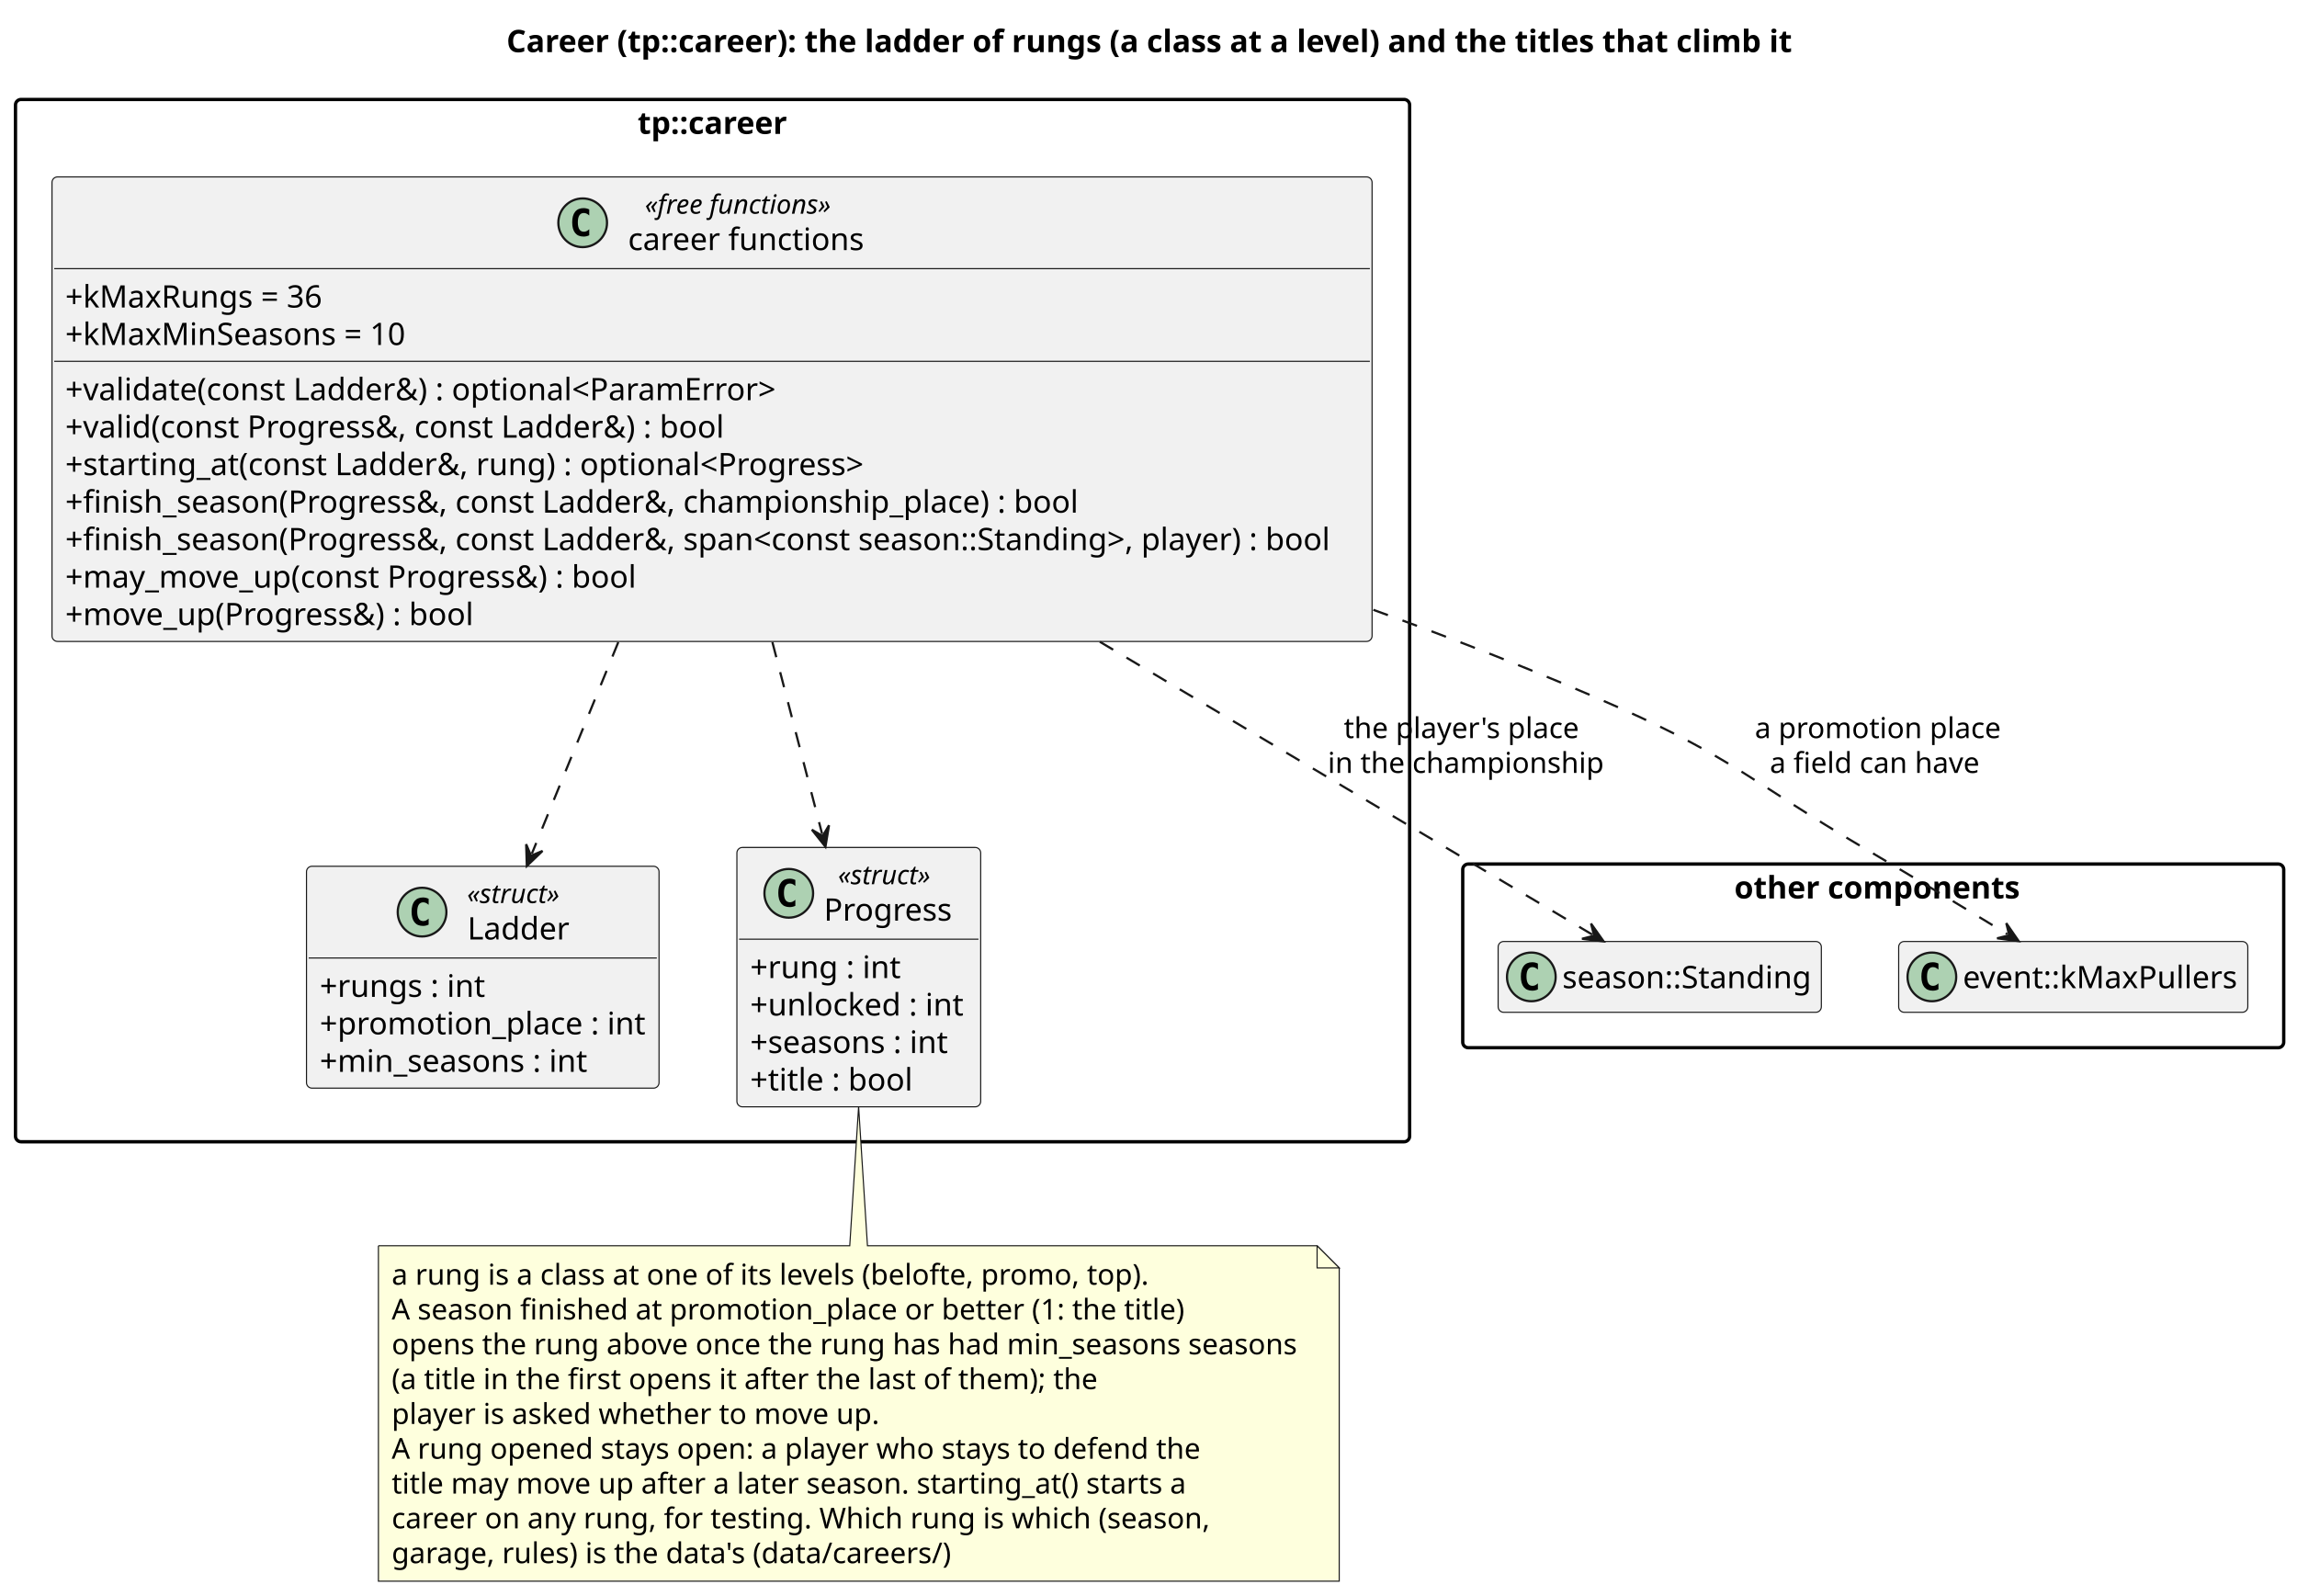
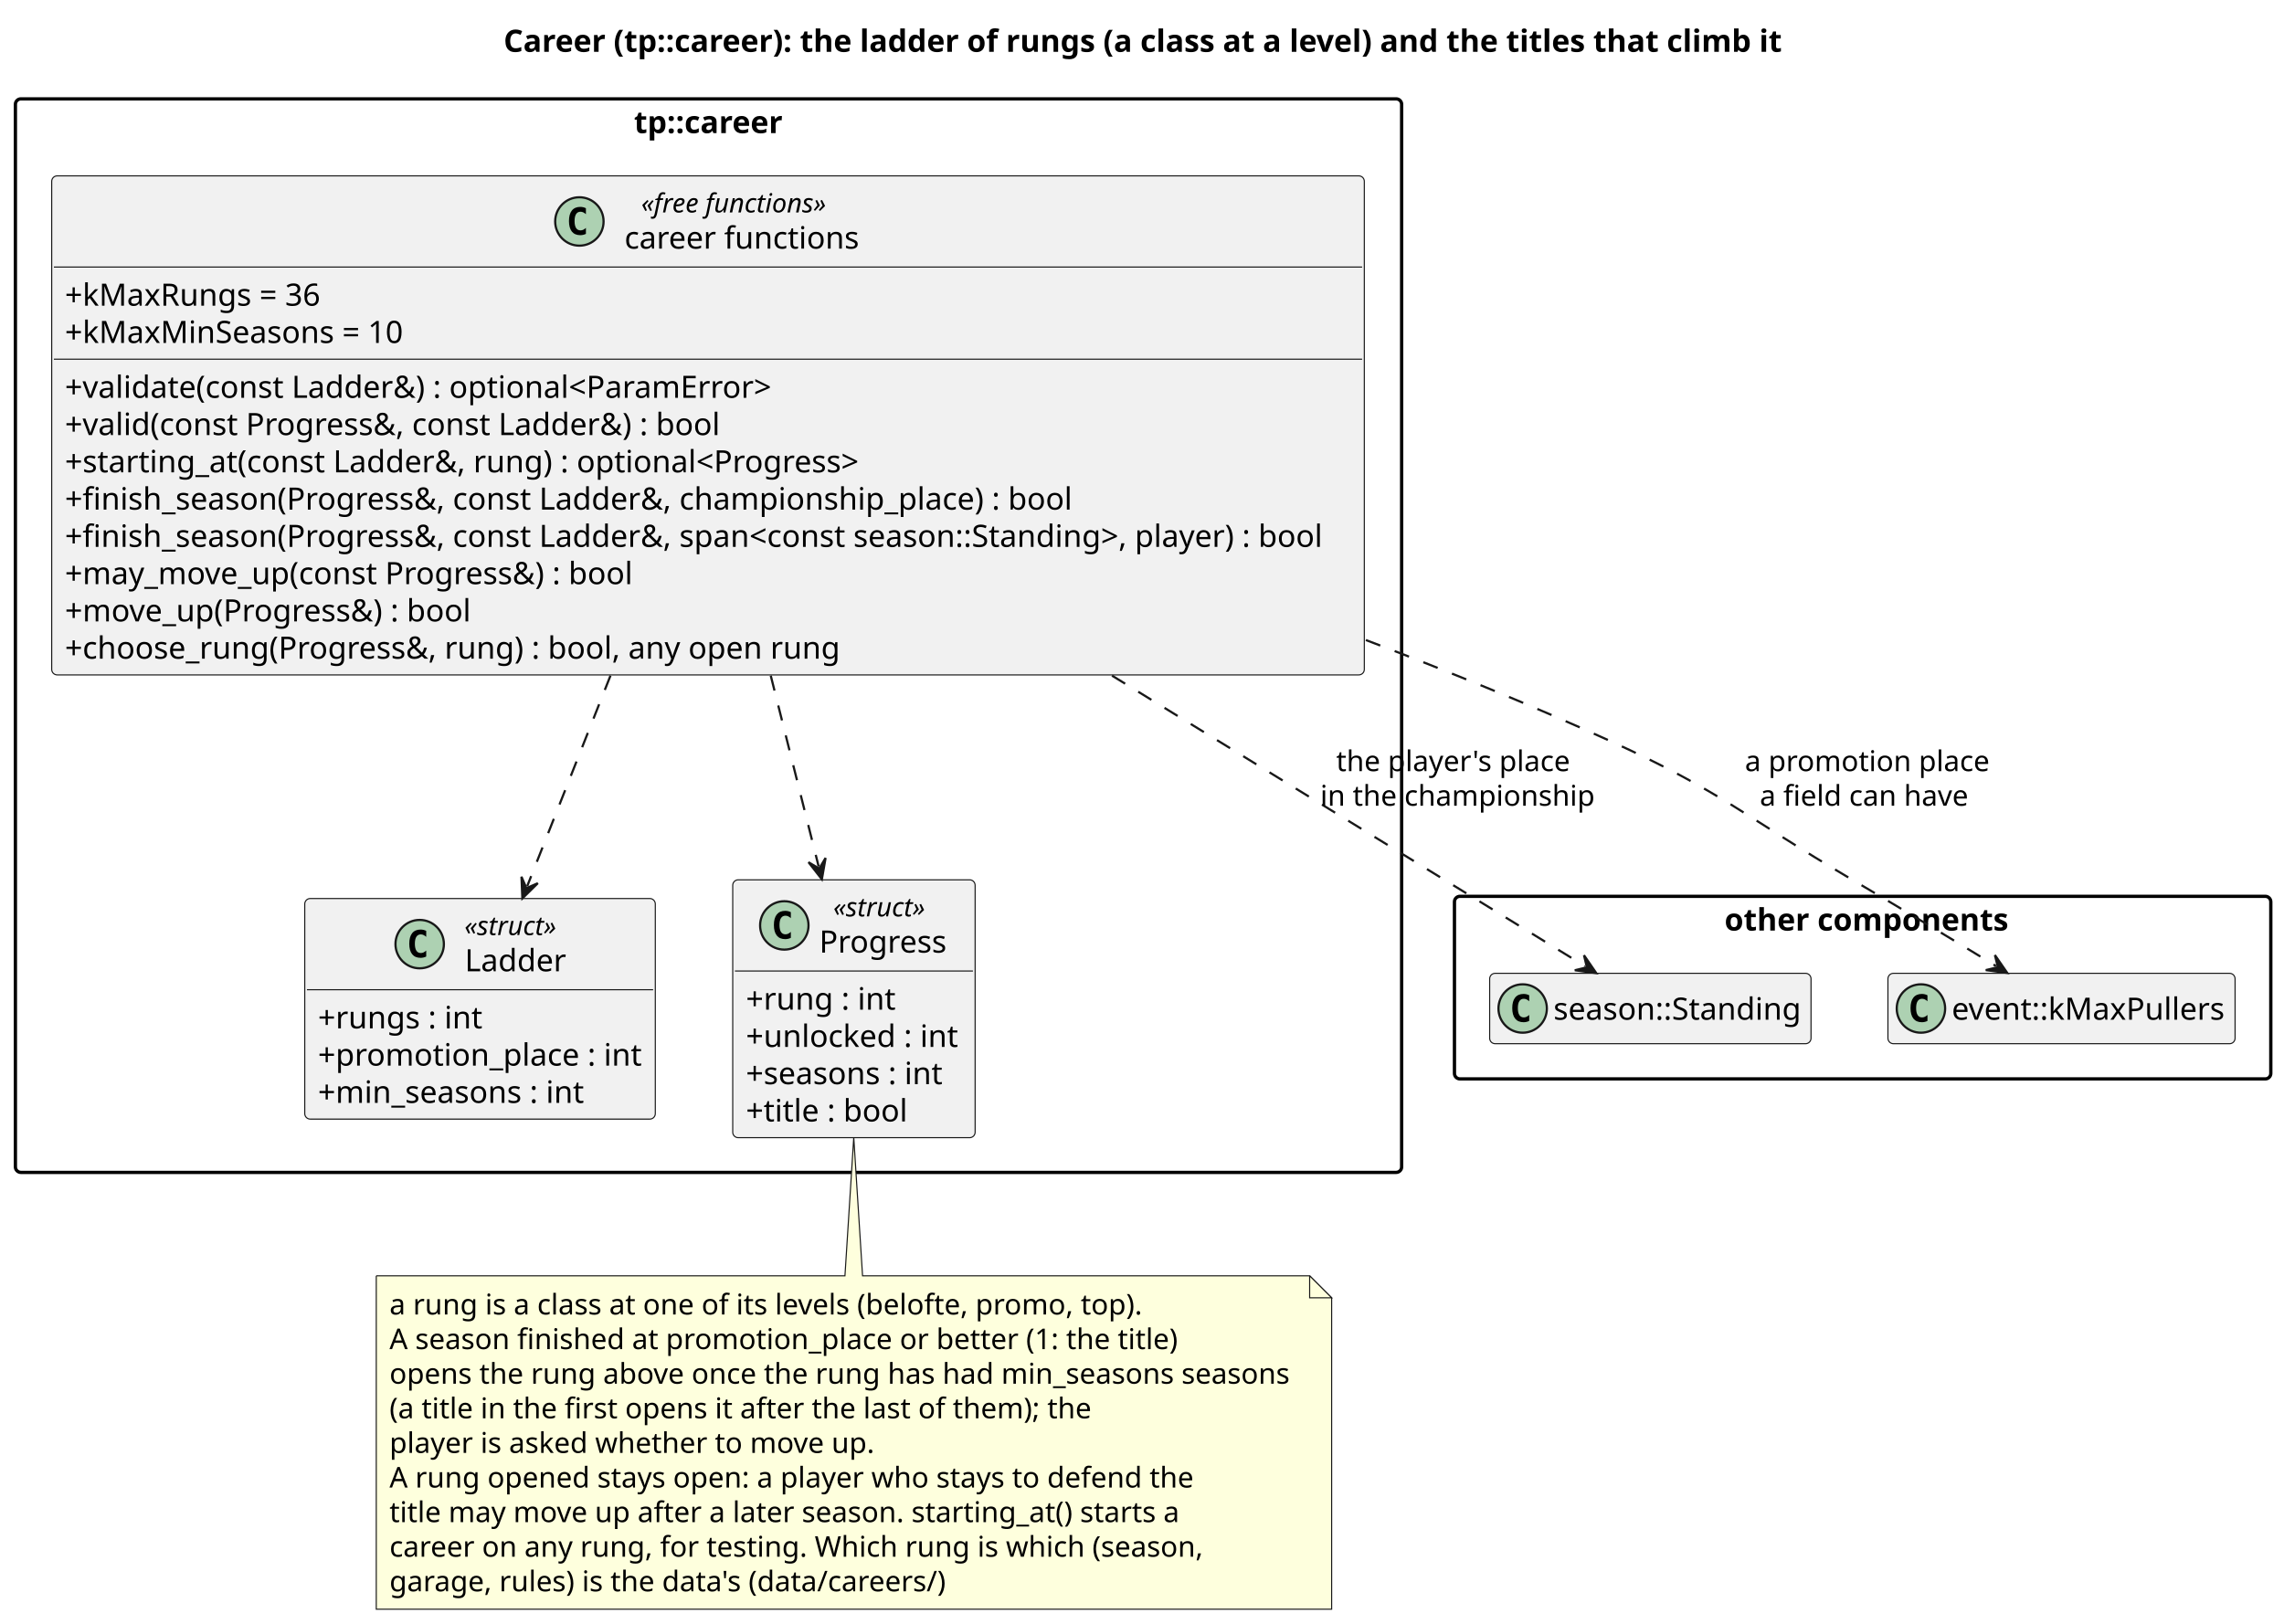
- <svg xmlns="http://www.w3.org/2000/svg" contentStyleType="text/css" height="721px" preserveAspectRatio="none" style="width:1038px;height:721px;background:#FFFFFF;" version="1.1" viewBox="0 0 1038 721" width="1038px" zoomAndPan="magnify">
+ <svg xmlns="http://www.w3.org/2000/svg" contentStyleType="text/css" height="738px" preserveAspectRatio="none" style="width:1038px;height:738px;background:#FFFFFF;" version="1.1" viewBox="0 0 1038 738" width="1038px" zoomAndPan="magnify">
  <defs />
  <g>
    <text fill="#000000" font-family="sans-serif" font-size="14" font-weight="bold" lengthAdjust="spacing" textLength="566.255" x="228.873" y="23.562">Career (tp::career): the ladder of rungs (a class at a level) and the titles that climb it</text>
    <g id="cluster_other components">
-       <rect fill="none" height="83" rx="2.5" ry="2.5" style="stroke:#000000;stroke-width:1.5;" width="371" x="661" y="390.44" />
-       <text fill="#000000" font-family="sans-serif" font-size="14" font-weight="bold" lengthAdjust="spacing" textLength="125.535" x="783.732" y="406.002">other components</text>
+       <rect fill="none" height="83" rx="2.5" ry="2.5" style="stroke:#000000;stroke-width:1.5;" width="371" x="661" y="407.44" />
+       <text fill="#000000" font-family="sans-serif" font-size="14" font-weight="bold" lengthAdjust="spacing" textLength="125.535" x="783.732" y="423.002">other components</text>
    </g>
    <g id="cluster_tp::career">
-       <rect fill="none" height="471" rx="2.5" ry="2.5" style="stroke:#000000;stroke-width:1.5;" width="630" x="7" y="44.94" />
+       <rect fill="none" height="488" rx="2.5" ry="2.5" style="stroke:#000000;stroke-width:1.5;" width="630" x="7" y="44.94" />
      <text fill="#000000" font-family="sans-serif" font-size="14" font-weight="bold" lengthAdjust="spacing" textLength="67.751" x="288.125" y="60.502">tp::career</text>
    </g>
    <g id="elem_SeasonStanding">
-       <rect codeLine="7" fill="#F1F1F1" height="32" id="SeasonStanding" rx="2.5" ry="2.5" style="stroke:#181818;stroke-width:0.5;" width="146.051" x="677" y="425.44" />
-       <ellipse cx="692" cy="441.44" fill="#ADD1B2" rx="11" ry="11" style="stroke:#181818;stroke-width:1.0;" />
-       <path d="M694.969,447.08 Q694.391,447.377 693.75,447.518 Q693.109,447.674 692.406,447.674 Q689.906,447.674 688.578,446.033 Q687.266,444.377 687.266,441.252 Q687.266,438.127 688.578,436.471 Q689.906,434.815 692.406,434.815 Q693.109,434.815 693.75,434.971 Q694.406,435.127 694.969,435.424 L694.969,438.143 Q694.344,437.565 693.75,437.299 Q693.156,437.018 692.531,437.018 Q691.188,437.018 690.5,438.096 Q689.812,439.158 689.812,441.252 Q689.812,443.346 690.5,444.424 Q691.188,445.486 692.531,445.486 Q693.156,445.486 693.75,445.221 Q694.344,444.94 694.969,444.361 L694.969,447.08 Z " fill="#000000" />
-       <text fill="#000000" font-family="sans-serif" font-size="14" lengthAdjust="spacing" textLength="114.051" x="706" y="446.532">season::Standing</text>
+       <rect codeLine="7" fill="#F1F1F1" height="32" id="SeasonStanding" rx="2.5" ry="2.5" style="stroke:#181818;stroke-width:0.5;" width="146.051" x="677" y="442.44" />
+       <ellipse cx="692" cy="458.44" fill="#ADD1B2" rx="11" ry="11" style="stroke:#181818;stroke-width:1.0;" />
+       <path d="M694.969,464.08 Q694.391,464.377 693.75,464.518 Q693.109,464.674 692.406,464.674 Q689.906,464.674 688.578,463.033 Q687.266,461.377 687.266,458.252 Q687.266,455.127 688.578,453.471 Q689.906,451.815 692.406,451.815 Q693.109,451.815 693.75,451.971 Q694.406,452.127 694.969,452.424 L694.969,455.143 Q694.344,454.565 693.75,454.299 Q693.156,454.018 692.531,454.018 Q691.188,454.018 690.5,455.096 Q689.812,456.158 689.812,458.252 Q689.812,460.346 690.5,461.424 Q691.188,462.486 692.531,462.486 Q693.156,462.486 693.75,462.221 Q694.344,461.94 694.969,461.361 L694.969,464.08 Z " fill="#000000" />
+       <text fill="#000000" font-family="sans-serif" font-size="14" lengthAdjust="spacing" textLength="114.051" x="706" y="463.532">season::Standing</text>
    </g>
    <g id="elem_MaxPullers">
-       <rect codeLine="8" fill="#F1F1F1" height="32" id="MaxPullers" rx="2.5" ry="2.5" style="stroke:#181818;stroke-width:0.5;" width="157.768" x="858" y="425.44" />
-       <ellipse cx="873" cy="441.44" fill="#ADD1B2" rx="11" ry="11" style="stroke:#181818;stroke-width:1.0;" />
-       <path d="M875.969,447.08 Q875.391,447.377 874.75,447.518 Q874.109,447.674 873.406,447.674 Q870.906,447.674 869.578,446.033 Q868.266,444.377 868.266,441.252 Q868.266,438.127 869.578,436.471 Q870.906,434.815 873.406,434.815 Q874.109,434.815 874.75,434.971 Q875.406,435.127 875.969,435.424 L875.969,438.143 Q875.344,437.565 874.75,437.299 Q874.156,437.018 873.531,437.018 Q872.188,437.018 871.5,438.096 Q870.812,439.158 870.812,441.252 Q870.812,443.346 871.5,444.424 Q872.188,445.486 873.531,445.486 Q874.156,445.486 874.75,445.221 Q875.344,444.94 875.969,444.361 L875.969,447.08 Z " fill="#000000" />
-       <text fill="#000000" font-family="sans-serif" font-size="14" lengthAdjust="spacing" textLength="125.768" x="887" y="446.532">event::kMaxPullers</text>
+       <rect codeLine="8" fill="#F1F1F1" height="32" id="MaxPullers" rx="2.5" ry="2.5" style="stroke:#181818;stroke-width:0.5;" width="157.768" x="858" y="442.44" />
+       <ellipse cx="873" cy="458.44" fill="#ADD1B2" rx="11" ry="11" style="stroke:#181818;stroke-width:1.0;" />
+       <path d="M875.969,464.08 Q875.391,464.377 874.75,464.518 Q874.109,464.674 873.406,464.674 Q870.906,464.674 869.578,463.033 Q868.266,461.377 868.266,458.252 Q868.266,455.127 869.578,453.471 Q870.906,451.815 873.406,451.815 Q874.109,451.815 874.75,451.971 Q875.406,452.127 875.969,452.424 L875.969,455.143 Q875.344,454.565 874.75,454.299 Q874.156,454.018 873.531,454.018 Q872.188,454.018 871.5,455.096 Q870.812,456.158 870.812,458.252 Q870.812,460.346 871.5,461.424 Q872.188,462.486 873.531,462.486 Q874.156,462.486 874.75,462.221 Q875.344,461.94 875.969,461.361 L875.969,464.08 Z " fill="#000000" />
+       <text fill="#000000" font-family="sans-serif" font-size="14" lengthAdjust="spacing" textLength="125.768" x="887" y="463.532">event::kMaxPullers</text>
    </g>
    <g id="elem_Ladder">
-       <rect codeLine="12" fill="#F1F1F1" height="100.277" id="Ladder" rx="2.5" ry="2.5" style="stroke:#181818;stroke-width:0.5;" width="159.315" x="138.5" y="391.44" />
-       <ellipse cx="190.73" cy="412.169" fill="#ADD1B2" rx="11" ry="11" style="stroke:#181818;stroke-width:1.0;" />
-       <path d="M193.699,417.81 Q193.121,418.106 192.48,418.247 Q191.839,418.403 191.136,418.403 Q188.636,418.403 187.308,416.763 Q185.996,415.106 185.996,411.981 Q185.996,408.856 187.308,407.2 Q188.636,405.544 191.136,405.544 Q191.839,405.544 192.48,405.7 Q193.136,405.856 193.699,406.153 L193.699,408.872 Q193.074,408.294 192.48,408.028 Q191.886,407.747 191.261,407.747 Q189.917,407.747 189.23,408.825 Q188.542,409.888 188.542,411.981 Q188.542,414.075 189.23,415.153 Q189.917,416.216 191.261,416.216 Q191.886,416.216 192.48,415.95 Q193.074,415.669 193.699,415.091 L193.699,417.81 Z " fill="#000000" />
-       <text fill="#000000" font-family="sans-serif" font-size="12" font-style="italic" lengthAdjust="spacing" textLength="46.676" x="211.069" y="408.065">«struct»</text>
-       <text fill="#000000" font-family="sans-serif" font-size="14" lengthAdjust="spacing" textLength="46.355" x="211.23" y="424.522">Ladder</text>
-       <line style="stroke:#181818;stroke-width:0.5;" x1="139.5" x2="296.815" y1="432.898" y2="432.898" />
-       <text fill="#000000" font-family="sans-serif" font-size="14" lengthAdjust="spacing" textLength="75.209" x="144.5" y="450.461">+rungs : int</text>
-       <text fill="#000000" font-family="sans-serif" font-size="14" lengthAdjust="spacing" textLength="147.315" x="144.5" y="467.4">+promotion_place : int</text>
-       <text fill="#000000" font-family="sans-serif" font-size="14" lengthAdjust="spacing" textLength="122.582" x="144.5" y="484.34">+min_seasons : int</text>
+       <rect codeLine="12" fill="#F1F1F1" height="100.277" id="Ladder" rx="2.5" ry="2.5" style="stroke:#181818;stroke-width:0.5;" width="159.315" x="138.5" y="408.44" />
+       <ellipse cx="190.73" cy="429.169" fill="#ADD1B2" rx="11" ry="11" style="stroke:#181818;stroke-width:1.0;" />
+       <path d="M193.699,434.81 Q193.121,435.106 192.48,435.247 Q191.839,435.403 191.136,435.403 Q188.636,435.403 187.308,433.763 Q185.996,432.106 185.996,428.981 Q185.996,425.856 187.308,424.2 Q188.636,422.544 191.136,422.544 Q191.839,422.544 192.48,422.7 Q193.136,422.856 193.699,423.153 L193.699,425.872 Q193.074,425.294 192.48,425.028 Q191.886,424.747 191.261,424.747 Q189.917,424.747 189.23,425.825 Q188.542,426.888 188.542,428.981 Q188.542,431.075 189.23,432.153 Q189.917,433.216 191.261,433.216 Q191.886,433.216 192.48,432.95 Q193.074,432.669 193.699,432.091 L193.699,434.81 Z " fill="#000000" />
+       <text fill="#000000" font-family="sans-serif" font-size="12" font-style="italic" lengthAdjust="spacing" textLength="46.676" x="211.069" y="425.065">«struct»</text>
+       <text fill="#000000" font-family="sans-serif" font-size="14" lengthAdjust="spacing" textLength="46.355" x="211.23" y="441.522">Ladder</text>
+       <line style="stroke:#181818;stroke-width:0.5;" x1="139.5" x2="296.815" y1="449.898" y2="449.898" />
+       <text fill="#000000" font-family="sans-serif" font-size="14" lengthAdjust="spacing" textLength="75.209" x="144.5" y="467.461">+rungs : int</text>
+       <text fill="#000000" font-family="sans-serif" font-size="14" lengthAdjust="spacing" textLength="147.315" x="144.5" y="484.4">+promotion_place : int</text>
+       <text fill="#000000" font-family="sans-serif" font-size="14" lengthAdjust="spacing" textLength="122.582" x="144.5" y="501.34">+min_seasons : int</text>
    </g>
    <g id="elem_Progress">
-       <rect codeLine="17" fill="#F1F1F1" height="117.217" id="Progress" rx="2.5" ry="2.5" style="stroke:#181818;stroke-width:0.5;" width="110.164" x="333" y="382.94" />
-       <ellipse cx="356.442" cy="403.669" fill="#ADD1B2" rx="11" ry="11" style="stroke:#181818;stroke-width:1.0;" />
-       <path d="M359.411,409.31 Q358.832,409.606 358.192,409.747 Q357.551,409.903 356.848,409.903 Q354.348,409.903 353.02,408.263 Q351.707,406.606 351.707,403.481 Q351.707,400.356 353.02,398.7 Q354.348,397.044 356.848,397.044 Q357.551,397.044 358.192,397.2 Q358.848,397.356 359.411,397.653 L359.411,400.372 Q358.786,399.794 358.192,399.528 Q357.598,399.247 356.973,399.247 Q355.629,399.247 354.942,400.325 Q354.254,401.388 354.254,403.481 Q354.254,405.575 354.942,406.653 Q355.629,407.716 356.973,407.716 Q357.598,407.716 358.192,407.45 Q358.786,407.169 359.411,406.591 L359.411,409.31 Z " fill="#000000" />
-       <text fill="#000000" font-family="sans-serif" font-size="12" font-style="italic" lengthAdjust="spacing" textLength="46.676" x="378.682" y="399.565">«struct»</text>
-       <text fill="#000000" font-family="sans-serif" font-size="14" lengthAdjust="spacing" textLength="59.404" x="372.318" y="416.022">Progress</text>
-       <line style="stroke:#181818;stroke-width:0.5;" x1="334" x2="442.164" y1="424.398" y2="424.398" />
-       <text fill="#000000" font-family="sans-serif" font-size="14" lengthAdjust="spacing" textLength="67.819" x="339" y="441.961">+rung : int</text>
-       <text fill="#000000" font-family="sans-serif" font-size="14" lengthAdjust="spacing" textLength="98.164" x="339" y="458.9">+unlocked : int</text>
-       <text fill="#000000" font-family="sans-serif" font-size="14" lengthAdjust="spacing" textLength="92.272" x="339" y="475.84">+seasons : int</text>
-       <text fill="#000000" font-family="sans-serif" font-size="14" lengthAdjust="spacing" textLength="74.026" x="339" y="492.779">+title : bool</text>
+       <rect codeLine="17" fill="#F1F1F1" height="117.217" id="Progress" rx="2.5" ry="2.5" style="stroke:#181818;stroke-width:0.5;" width="110.164" x="333" y="399.94" />
+       <ellipse cx="356.442" cy="420.669" fill="#ADD1B2" rx="11" ry="11" style="stroke:#181818;stroke-width:1.0;" />
+       <path d="M359.411,426.31 Q358.832,426.606 358.192,426.747 Q357.551,426.903 356.848,426.903 Q354.348,426.903 353.02,425.263 Q351.707,423.606 351.707,420.481 Q351.707,417.356 353.02,415.7 Q354.348,414.044 356.848,414.044 Q357.551,414.044 358.192,414.2 Q358.848,414.356 359.411,414.653 L359.411,417.372 Q358.786,416.794 358.192,416.528 Q357.598,416.247 356.973,416.247 Q355.629,416.247 354.942,417.325 Q354.254,418.388 354.254,420.481 Q354.254,422.575 354.942,423.653 Q355.629,424.716 356.973,424.716 Q357.598,424.716 358.192,424.45 Q358.786,424.169 359.411,423.591 L359.411,426.31 Z " fill="#000000" />
+       <text fill="#000000" font-family="sans-serif" font-size="12" font-style="italic" lengthAdjust="spacing" textLength="46.676" x="378.682" y="416.565">«struct»</text>
+       <text fill="#000000" font-family="sans-serif" font-size="14" lengthAdjust="spacing" textLength="59.404" x="372.318" y="433.022">Progress</text>
+       <line style="stroke:#181818;stroke-width:0.5;" x1="334" x2="442.164" y1="441.398" y2="441.398" />
+       <text fill="#000000" font-family="sans-serif" font-size="14" lengthAdjust="spacing" textLength="67.819" x="339" y="458.961">+rung : int</text>
+       <text fill="#000000" font-family="sans-serif" font-size="14" lengthAdjust="spacing" textLength="98.164" x="339" y="475.9">+unlocked : int</text>
+       <text fill="#000000" font-family="sans-serif" font-size="14" lengthAdjust="spacing" textLength="92.272" x="339" y="492.84">+seasons : int</text>
+       <text fill="#000000" font-family="sans-serif" font-size="14" lengthAdjust="spacing" textLength="74.026" x="339" y="509.779">+title : bool</text>
    </g>
    <g id="elem_CareerFns">
-       <rect codeLine="23" fill="#F1F1F1" height="209.914" id="CareerFns" rx="2.5" ry="2.5" style="stroke:#181818;stroke-width:0.5;" width="596.534" x="23.5" y="79.939" />
+       <rect codeLine="23" fill="#F1F1F1" height="226.853" id="CareerFns" rx="2.5" ry="2.5" style="stroke:#181818;stroke-width:0.5;" width="596.534" x="23.5" y="79.939" />
      <ellipse cx="263.308" cy="100.669" fill="#ADD1B2" rx="11" ry="11" style="stroke:#181818;stroke-width:1.0;" />
      <path d="M266.277,106.31 Q265.699,106.606 265.058,106.747 Q264.418,106.903 263.714,106.903 Q261.214,106.903 259.886,105.263 Q258.574,103.606 258.574,100.481 Q258.574,97.356 259.886,95.7 Q261.214,94.044 263.714,94.044 Q264.418,94.044 265.058,94.2 Q265.714,94.356 266.277,94.653 L266.277,97.372 Q265.652,96.794 265.058,96.528 Q264.464,96.247 263.839,96.247 Q262.496,96.247 261.808,97.325 Q261.121,98.388 261.121,100.481 Q261.121,102.575 261.808,103.653 Q262.496,104.716 263.839,104.716 Q264.464,104.716 265.058,104.45 Q265.652,104.169 266.277,103.591 L266.277,106.31 Z " fill="#000000" />
      <text fill="#000000" font-family="sans-serif" font-size="12" font-style="italic" lengthAdjust="spacing" textLength="93.188" x="291.423" y="96.564">«free functions»</text>
      <text fill="#000000" font-family="sans-serif" font-size="14" lengthAdjust="spacing" textLength="108.418" x="283.808" y="113.022">career functions</text>
      <line style="stroke:#181818;stroke-width:0.5;" x1="24.5" x2="619.034" y1="121.398" y2="121.398" />
      <text fill="#000000" font-family="sans-serif" font-size="14" lengthAdjust="spacing" textLength="121.099" x="29.5" y="138.961">+kMaxRungs = 36</text>
      <text fill="#000000" font-family="sans-serif" font-size="14" lengthAdjust="spacing" textLength="157.52" x="29.5" y="155.9">+kMaxMinSeasons = 10</text>
      <line style="stroke:#181818;stroke-width:0.5;" x1="24.5" x2="619.034" y1="163.277" y2="163.277" />
      <text fill="#000000" font-family="sans-serif" font-size="14" lengthAdjust="spacing" textLength="325.213" x="29.5" y="180.84">+validate(const Ladder&amp;) : optional&lt;ParamError&gt;</text>
      <text fill="#000000" font-family="sans-serif" font-size="14" lengthAdjust="spacing" textLength="304.124" x="29.5" y="197.779">+valid(const Progress&amp;, const Ladder&amp;) : bool</text>
      <text fill="#000000" font-family="sans-serif" font-size="14" lengthAdjust="spacing" textLength="365.244" x="29.5" y="214.719">+starting_at(const Ladder&amp;, rung) : optional&lt;Progress&gt;</text>
      <text fill="#000000" font-family="sans-serif" font-size="14" lengthAdjust="spacing" textLength="465.227" x="29.5" y="231.658">+finish_season(Progress&amp;, const Ladder&amp;, championship_place) : bool</text>
      <text fill="#000000" font-family="sans-serif" font-size="14" lengthAdjust="spacing" textLength="584.534" x="29.5" y="248.598">+finish_season(Progress&amp;, const Ladder&amp;, span&lt;const season::Standing&gt;, player) : bool</text>
      <text fill="#000000" font-family="sans-serif" font-size="14" lengthAdjust="spacing" textLength="263.43" x="29.5" y="265.537">+may_move_up(const Progress&amp;) : bool</text>
      <text fill="#000000" font-family="sans-serif" font-size="14" lengthAdjust="spacing" textLength="188.481" x="29.5" y="282.477">+move_up(Progress&amp;) : bool</text>
+       <text fill="#000000" font-family="sans-serif" font-size="14" lengthAdjust="spacing" textLength="355.995" x="29.5" y="299.416">+choose_rung(Progress&amp;, rung) : bool, any open rung</text>
    </g>
    <g id="elem_GMN13">
-       <path d="M171,562.939 L171,714.505 A0,0 0 0 0 171,714.505 L605.188,714.505 A0,0 0 0 0 605.188,714.505 L605.188,572.939 L595.188,562.939 L392,562.939 L388,500.039 L384,562.939 L171,562.939 A0,0 0 0 0 171,562.939 " fill="#FEFFDD" style="stroke:#181818;stroke-width:0.5;" />
-       <path d="M595.188,562.939 L595.188,572.939 L605.188,572.939 L595.188,562.939 " fill="#FEFFDD" style="stroke:#181818;stroke-width:0.5;" />
-       <text fill="#000000" font-family="sans-serif" font-size="13" lengthAdjust="spacing" textLength="349.102" x="177" y="580.533">a rung is a class at one of its levels (belofte, promo, top).</text>
-       <text fill="#000000" font-family="sans-serif" font-size="13" lengthAdjust="spacing" textLength="358.059" x="177" y="596.263">A season finished at promotion_place or better (1: the title)</text>
-       <text fill="#000000" font-family="sans-serif" font-size="13" lengthAdjust="spacing" textLength="413.188" x="177" y="611.992">opens the rung above once the rung has had min_seasons seasons</text>
-       <text fill="#000000" font-family="sans-serif" font-size="13" lengthAdjust="spacing" textLength="319.509" x="177" y="627.722">(a title in the first opens it after the last of them); the</text>
-       <text fill="#000000" font-family="sans-serif" font-size="13" lengthAdjust="spacing" textLength="222.796" x="177" y="643.451">player is asked whether to move up.</text>
-       <text fill="#000000" font-family="sans-serif" font-size="13" lengthAdjust="spacing" textLength="370.646" x="177" y="659.181">A rung opened stays open: a player who stays to defend the</text>
-       <text fill="#000000" font-family="sans-serif" font-size="13" lengthAdjust="spacing" textLength="360.839" x="177" y="674.91">title may move up after a later season. starting_at() starts a</text>
-       <text fill="#000000" font-family="sans-serif" font-size="13" lengthAdjust="spacing" textLength="375.127" x="177" y="690.64">career on any rung, for testing. Which rung is which (season,</text>
-       <text fill="#000000" font-family="sans-serif" font-size="13" lengthAdjust="spacing" textLength="259.257" x="177" y="706.369">garage, rules) is the data's (data/careers/)</text>
+       <path d="M171,579.939 L171,731.505 A0,0 0 0 0 171,731.505 L605.188,731.505 A0,0 0 0 0 605.188,731.505 L605.188,589.939 L595.188,579.939 L392,579.939 L388,517.039 L384,579.939 L171,579.939 A0,0 0 0 0 171,579.939 " fill="#FEFFDD" style="stroke:#181818;stroke-width:0.5;" />
+       <path d="M595.188,579.939 L595.188,589.939 L605.188,589.939 L595.188,579.939 " fill="#FEFFDD" style="stroke:#181818;stroke-width:0.5;" />
+       <text fill="#000000" font-family="sans-serif" font-size="13" lengthAdjust="spacing" textLength="349.102" x="177" y="597.533">a rung is a class at one of its levels (belofte, promo, top).</text>
+       <text fill="#000000" font-family="sans-serif" font-size="13" lengthAdjust="spacing" textLength="358.059" x="177" y="613.263">A season finished at promotion_place or better (1: the title)</text>
+       <text fill="#000000" font-family="sans-serif" font-size="13" lengthAdjust="spacing" textLength="413.188" x="177" y="628.992">opens the rung above once the rung has had min_seasons seasons</text>
+       <text fill="#000000" font-family="sans-serif" font-size="13" lengthAdjust="spacing" textLength="319.509" x="177" y="644.722">(a title in the first opens it after the last of them); the</text>
+       <text fill="#000000" font-family="sans-serif" font-size="13" lengthAdjust="spacing" textLength="222.796" x="177" y="660.451">player is asked whether to move up.</text>
+       <text fill="#000000" font-family="sans-serif" font-size="13" lengthAdjust="spacing" textLength="370.646" x="177" y="676.181">A rung opened stays open: a player who stays to defend the</text>
+       <text fill="#000000" font-family="sans-serif" font-size="13" lengthAdjust="spacing" textLength="360.839" x="177" y="691.91">title may move up after a later season. starting_at() starts a</text>
+       <text fill="#000000" font-family="sans-serif" font-size="13" lengthAdjust="spacing" textLength="375.127" x="177" y="707.64">career on any rung, for testing. Which rung is which (season,</text>
+       <text fill="#000000" font-family="sans-serif" font-size="13" lengthAdjust="spacing" textLength="259.257" x="177" y="723.369">garage, rules) is the data's (data/careers/)</text>
    </g>
    <g id="link_CareerFns_Ladder">
-       <path codeLine="34" d="M279.4,290.19 C265.09,325.19 252.08,357.045 240.34,385.775 " fill="none" id="CareerFns-to-Ladder" style="stroke:#181818;stroke-width:1.0;stroke-dasharray:7.0,7.0;" />
-       <polygon fill="#181818" points="238.07,391.329,245.177,384.511,239.961,386.701,237.772,381.485,238.07,391.329" style="stroke:#181818;stroke-width:1.0;" />
+       <path codeLine="35" d="M277.44,307.12 C263.44,342.529 250.906,374.22 239.606,402.8 " fill="none" id="CareerFns-to-Ladder" style="stroke:#181818;stroke-width:1.0;stroke-dasharray:7.0,7.0;" />
+       <polygon fill="#181818" points="237.4,408.38,244.429,401.481,239.238,403.73,236.989,398.539,237.4,408.38" style="stroke:#181818;stroke-width:1.0;" />
    </g>
    <g id="link_CareerFns_Progress">
-       <path codeLine="35" d="M349.04,290.19 C357.22,321.76 364.414,349.481 371.504,376.831 " fill="none" id="CareerFns-to-Progress" style="stroke:#181818;stroke-width:1.0;stroke-dasharray:7.0,7.0;" />
-       <polygon fill="#181818" points="373.01,382.639,374.624,372.924,371.755,377.799,366.88,374.931,373.01,382.639" style="stroke:#181818;stroke-width:1.0;" />
+       <path codeLine="36" d="M350.28,307.12 C358.29,339.05 365.219,366.67 372.049,393.88 " fill="none" id="CareerFns-to-Progress" style="stroke:#181818;stroke-width:1.0;stroke-dasharray:7.0,7.0;" />
+       <polygon fill="#181818" points="373.51,399.7,375.199,389.996,372.293,394.85,367.439,391.944,373.51,399.7" style="stroke:#181818;stroke-width:1.0;" />
    </g>
    <g id="link_CareerFns_SeasonStanding">
-       <path codeLine="37" d="M497.01,290.01 C584.1,341.789 674.943,395.813 719.513,422.313 " fill="none" id="CareerFns-to-SeasonStanding" style="stroke:#181818;stroke-width:1.0;stroke-dasharray:7.0,7.0;" />
-       <polygon fill="#181818" points="724.67,425.38,718.978,417.342,720.372,422.824,714.89,424.218,724.67,425.38" style="stroke:#181818;stroke-width:1.0;" />
-       <text fill="#000000" font-family="sans-serif" font-size="13" lengthAdjust="spacing" textLength="109.192" x="607.255" y="333.533">the player's place</text>
-       <text fill="#000000" font-family="sans-serif" font-size="13" lengthAdjust="spacing" textLength="123.703" x="600" y="349.263">in the championship</text>
+       <path codeLine="38" d="M505.37,307.12 C590.68,359.539 677.508,412.899 720.338,439.209 " fill="none" id="CareerFns-to-SeasonStanding" style="stroke:#181818;stroke-width:1.0;stroke-dasharray:7.0,7.0;" />
+       <polygon fill="#181818" points="725.45,442.349,719.875,434.23,721.19,439.732,715.688,441.047,725.45,442.349" style="stroke:#181818;stroke-width:1.0;" />
+       <text fill="#000000" font-family="sans-serif" font-size="13" lengthAdjust="spacing" textLength="109.192" x="607.255" y="350.533">the player's place</text>
+       <text fill="#000000" font-family="sans-serif" font-size="13" lengthAdjust="spacing" textLength="123.703" x="600" y="366.263">in the championship</text>
    </g>
    <g id="link_CareerFns_MaxPullers">
-       <path codeLine="38" d="M620.61,275.57 C658.55,289.279 696.5,304.159 732,319.94 C783.03,342.62 792.88,354.11 841,382.44 C865.33,396.76 887.778,410.345 907.108,422.135 " fill="none" id="CareerFns-to-MaxPullers" style="stroke:#181818;stroke-width:1.0;stroke-dasharray:7.0,7.0;" />
-       <polygon fill="#181818" points="912.23,425.26,906.629,417.158,907.961,422.656,902.464,423.988,912.23,425.26" style="stroke:#181818;stroke-width:1.0;" />
-       <text fill="#000000" font-family="sans-serif" font-size="13" lengthAdjust="spacing" textLength="110.735" x="793" y="333.533">a promotion place</text>
-       <text fill="#000000" font-family="sans-serif" font-size="13" lengthAdjust="spacing" textLength="97.195" x="799.77" y="349.263">a field can have</text>
+       <path codeLine="39" d="M620.74,290.94 C658.62,305.31 696.51,320.769 732,336.94 C782.82,360.099 792.88,371.11 841,399.44 C865.33,413.76 887.778,427.345 907.108,439.135 " fill="none" id="CareerFns-to-MaxPullers" style="stroke:#181818;stroke-width:1.0;stroke-dasharray:7.0,7.0;" />
+       <polygon fill="#181818" points="912.23,442.26,906.629,434.158,907.961,439.656,902.464,440.988,912.23,442.26" style="stroke:#181818;stroke-width:1.0;" />
+       <text fill="#000000" font-family="sans-serif" font-size="13" lengthAdjust="spacing" textLength="110.735" x="793" y="350.533">a promotion place</text>
+       <text fill="#000000" font-family="sans-serif" font-size="13" lengthAdjust="spacing" textLength="97.195" x="799.77" y="366.263">a field can have</text>
    </g>
  </g>
</svg>
